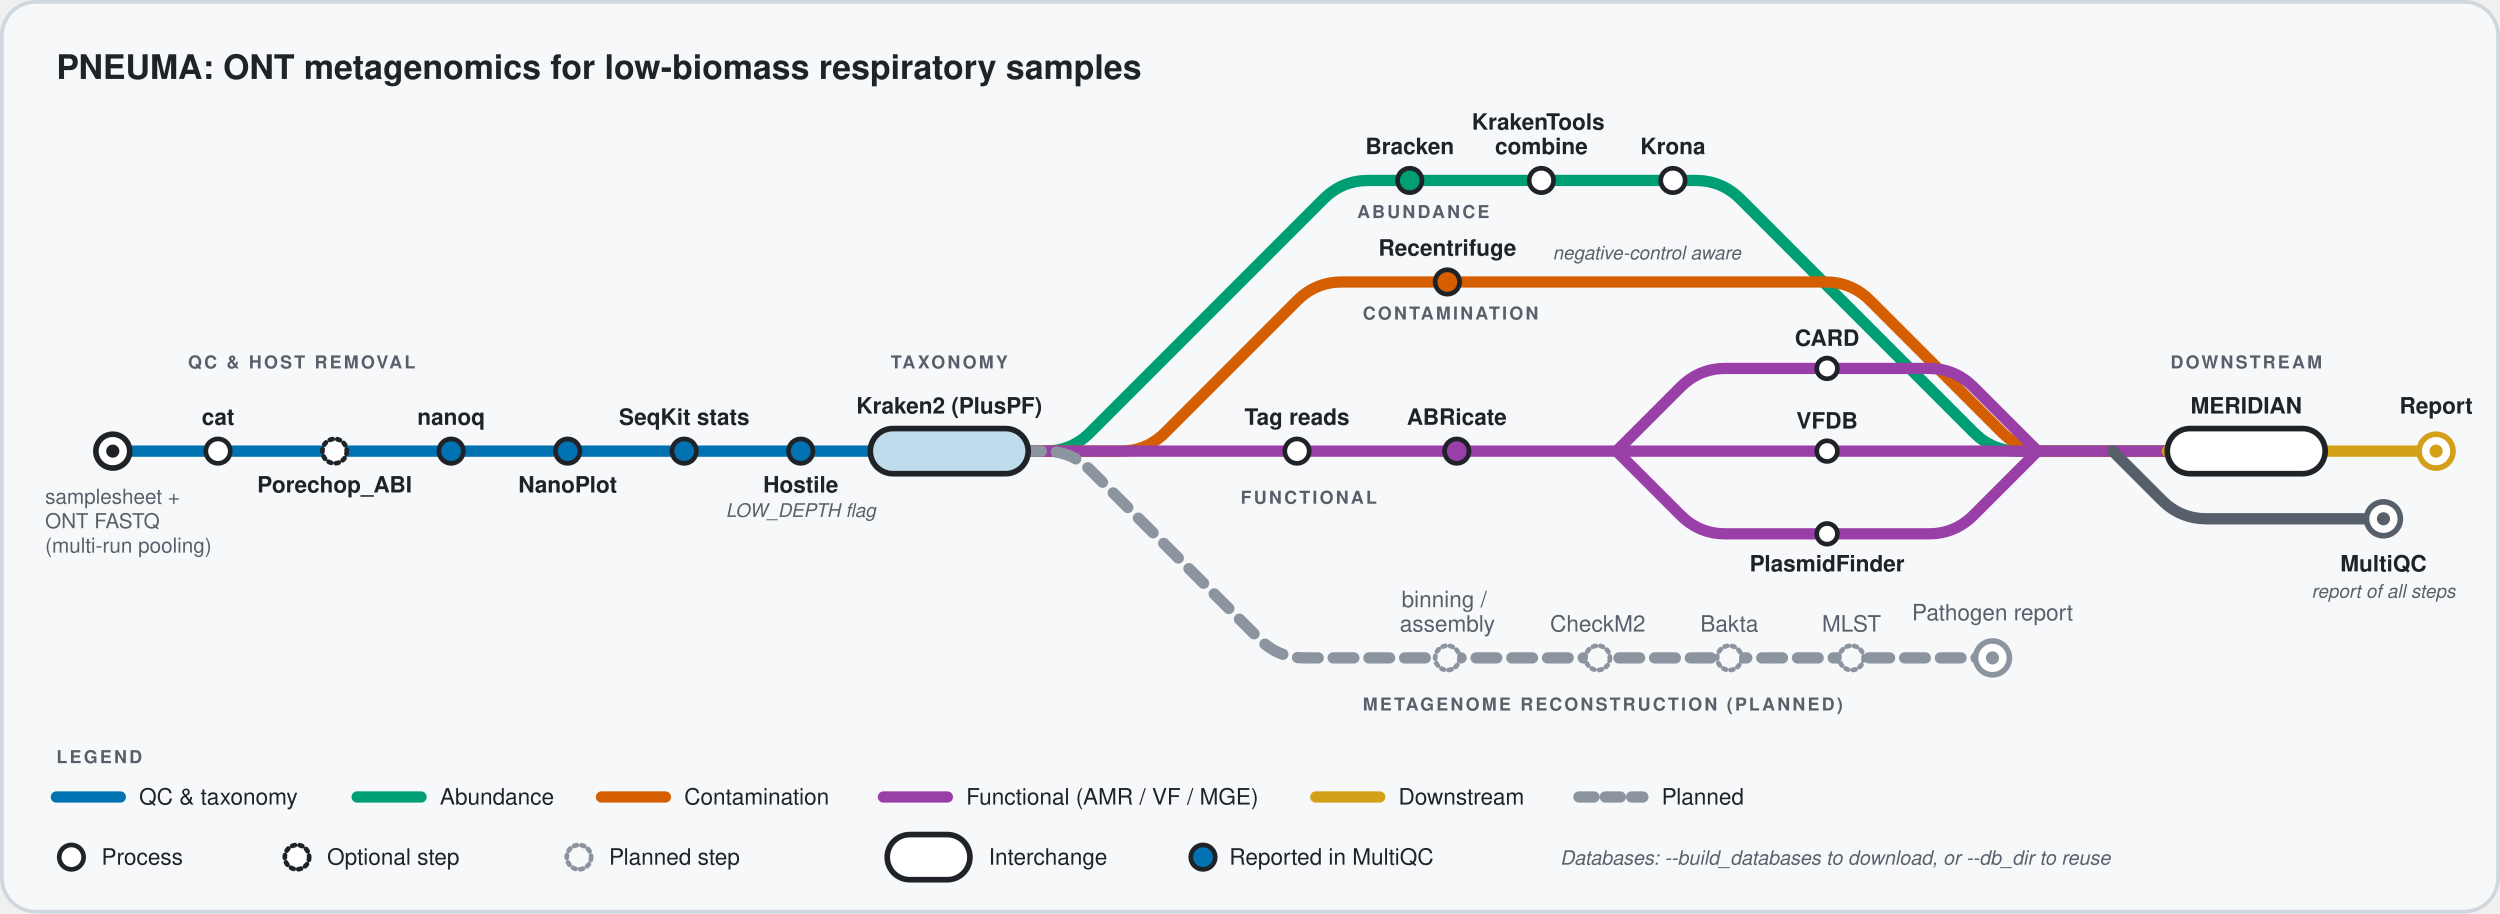
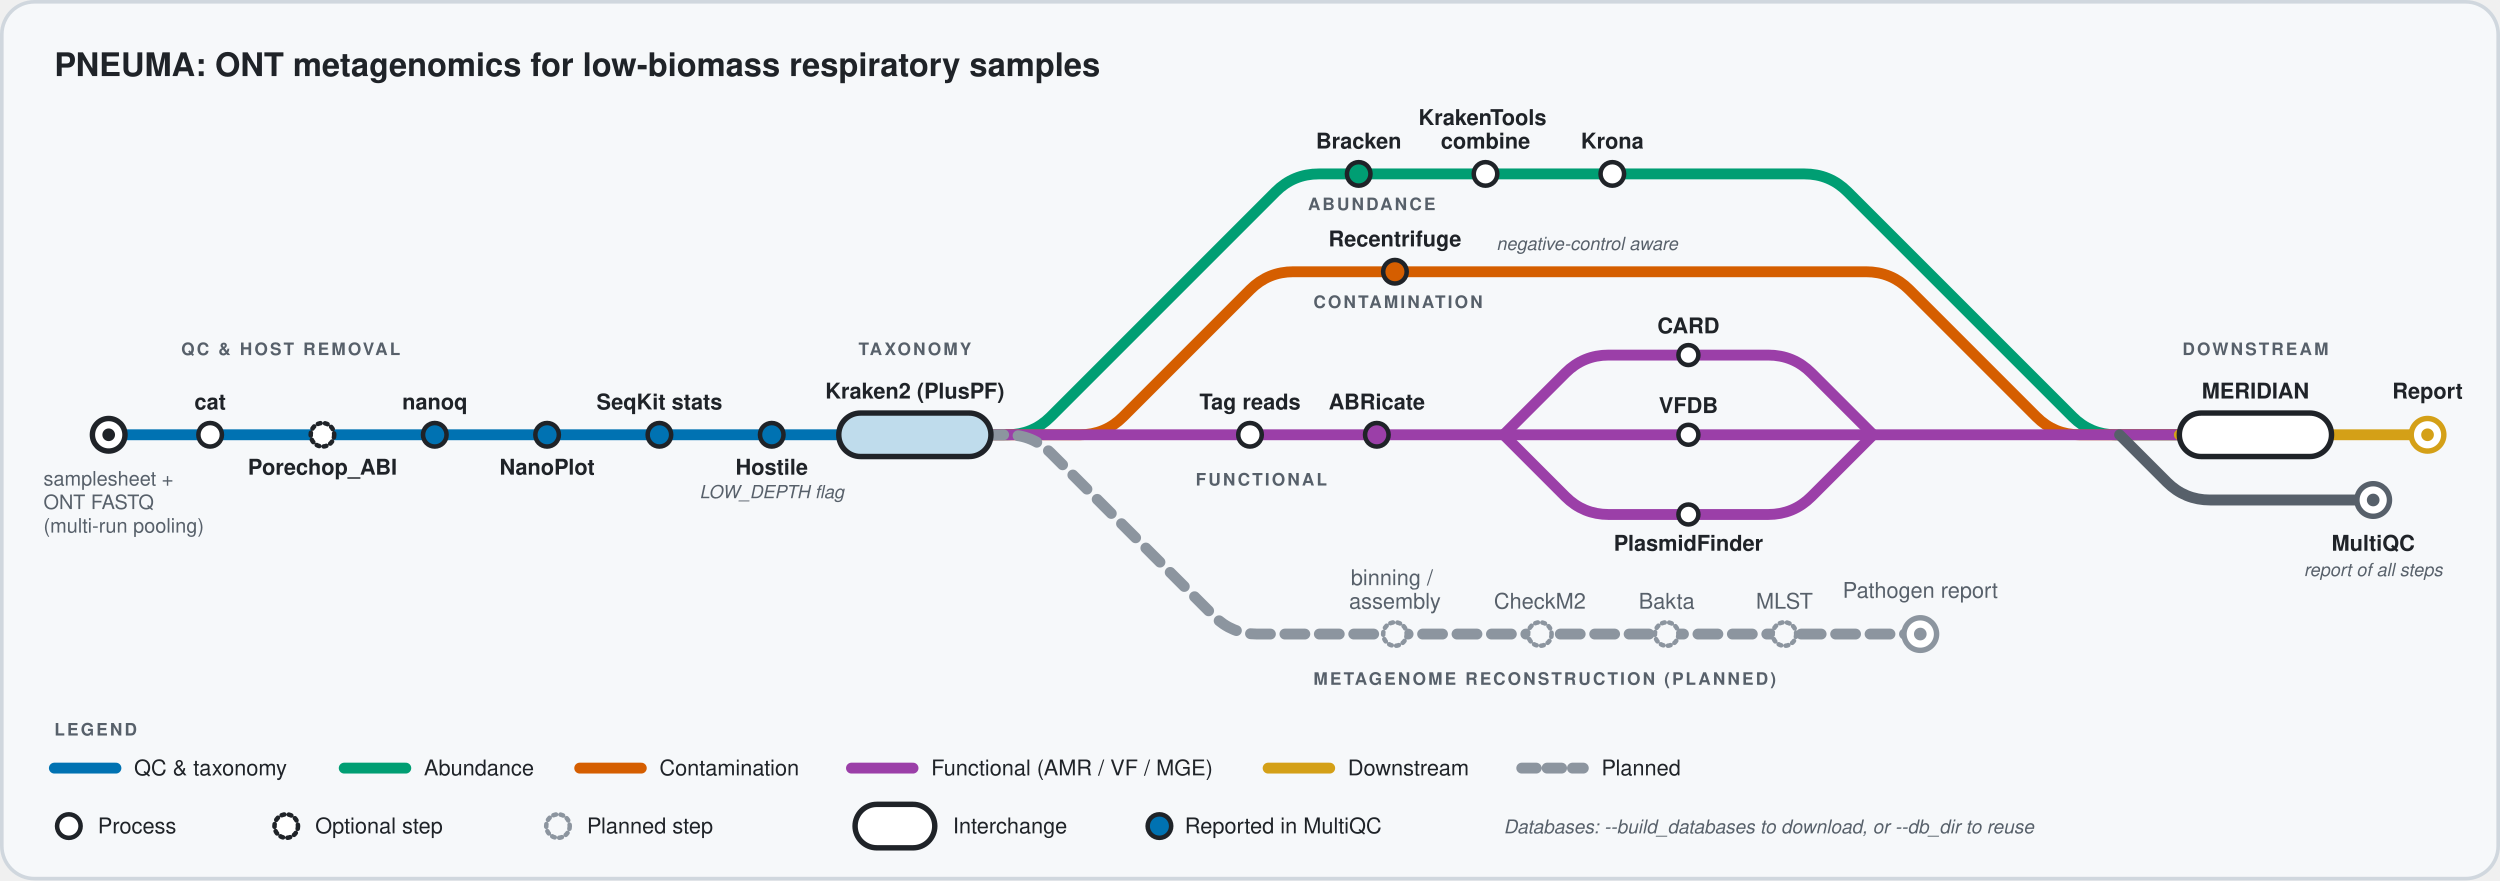
- <svg xmlns="http://www.w3.org/2000/svg" viewBox="0 0 1330 486" width="1330" height="486" role="img" font-family="Helvetica, Arial, sans-serif">
-   <rect x="1" y="1" width="1328" height="484" rx="18" fill="#f6f8fa" stroke="#d0d7de" stroke-width="2" />
+ <svg xmlns="http://www.w3.org/2000/svg" viewBox="0 0 1380 486" width="1380" height="486" role="img" font-family="Helvetica, Arial, sans-serif">
+   <rect x="1" y="1" width="1378" height="484" rx="18" fill="#f6f8fa" stroke="#d0d7de" stroke-width="2" />
  <text x="30" y="42" text-anchor="start" font-size="18" font-weight="700" fill="#1f2328" stroke="#f6f8fa" stroke-width="3.5" paint-order="stroke" stroke-linejoin="round">
    <tspan x="30" dy="0">PNEUMA: ONT metagenomics for low-biomass respiratory samples</tspan>
  </text>
  <path d="M60 240 L485 240" fill="none" stroke="#0072B2" stroke-width="6" stroke-linecap="round" stroke-linejoin="round" />
-   <path d="M505 240 L556.0 240.0 Q570 240 579.9 230.1 L704.1 105.9 Q714 96 728.0 96.0 L902.0 96.0 Q916 96 925.9 105.9 L1050.1 230.1 Q1060 240 1074.0 240.0 L1153 240" fill="none" stroke="#009E73" stroke-width="6" stroke-linecap="round" stroke-linejoin="round" />
-   <path d="M505 240 L596.0 240.0 Q610 240 619.9 230.1 L690.1 159.9 Q700 150 714.0 150.0 L971.0 150.0 Q985 150 994.9 159.9 L1065.1 230.1 Q1075 240 1089.0 240.0 L1153 240" fill="none" stroke="#D55E00" stroke-width="6" stroke-linecap="round" stroke-linejoin="round" />
-   <path d="M505 240 L860 240" fill="none" stroke="#9B3FA8" stroke-width="6" stroke-linecap="round" stroke-linejoin="round" />
-   <path d="M860 240 L894.1 205.9 Q904 196 918.0 196.0 L1026.0 196.0 Q1040 196 1049.9 205.9 L1084 240" fill="none" stroke="#9B3FA8" stroke-width="6" stroke-linecap="round" stroke-linejoin="round" />
-   <path d="M860 240 L894.1 274.1 Q904 284 918.0 284.0 L1026.0 284.0 Q1040 284 1049.9 274.1 L1084 240" fill="none" stroke="#9B3FA8" stroke-width="6" stroke-linecap="round" stroke-linejoin="round" />
-   <path d="M860 240 L1070.0 240.0 Q1084 240 1098.0 240.0 L1153 240" fill="none" stroke="#9B3FA8" stroke-width="6" stroke-linecap="round" stroke-linejoin="round" />
-   <path d="M1124 240 L1150.1 266.1 Q1160 276 1174.0 276.0 L1268 276" fill="none" stroke="#57606a" stroke-width="6" stroke-linecap="round" stroke-linejoin="round" />
-   <path d="M1153 240 L1296 240" fill="none" stroke="#D4A017" stroke-width="6" stroke-linecap="round" stroke-linejoin="round" />
+   <path d="M505 240 L556.0 240.0 Q570 240 579.9 230.1 L704.1 105.9 Q714 96 728.0 96.0 L996.0 96.0 Q1010 96 1019.9 105.9 L1144.1 230.1 Q1154 240 1168.0 240.0 L1203 240" fill="none" stroke="#009E73" stroke-width="6" stroke-linecap="round" stroke-linejoin="round" />
+   <path d="M505 240 L596.0 240.0 Q610 240 619.9 230.1 L690.1 159.9 Q700 150 714.0 150.0 L1030.0 150.0 Q1044 150 1053.9 159.9 L1124.1 230.1 Q1134 240 1148.0 240.0 L1203 240" fill="none" stroke="#D55E00" stroke-width="6" stroke-linecap="round" stroke-linejoin="round" />
+   <path d="M505 240 L830 240" fill="none" stroke="#9B3FA8" stroke-width="6" stroke-linecap="round" stroke-linejoin="round" />
+   <path d="M830 240 L864.1 205.9 Q874 196 888.0 196.0 L976.0 196.0 Q990 196 999.9 205.9 L1034 240" fill="none" stroke="#9B3FA8" stroke-width="6" stroke-linecap="round" stroke-linejoin="round" />
+   <path d="M830 240 L864.1 274.1 Q874 284 888.0 284.0 L976.0 284.0 Q990 284 999.9 274.1 L1034 240" fill="none" stroke="#9B3FA8" stroke-width="6" stroke-linecap="round" stroke-linejoin="round" />
+   <path d="M830 240 L1020.0 240.0 Q1034 240 1048.0 240.0 L1203 240" fill="none" stroke="#9B3FA8" stroke-width="6" stroke-linecap="round" stroke-linejoin="round" />
+   <path d="M1170 240 L1196.1 266.1 Q1206 276 1220.0 276.0 L1310 276" fill="none" stroke="#57606a" stroke-width="6" stroke-linecap="round" stroke-linejoin="round" />
+   <path d="M1203 240 L1340 240" fill="none" stroke="#D4A017" stroke-width="6" stroke-linecap="round" stroke-linejoin="round" />
  <path d="M505 240 L556.0 240.0 Q570 240 579.9 249.9 L670.1 340.1 Q680 350 694.0 350.0 L1060 350" fill="none" stroke="#8c959f" stroke-width="6" stroke-linecap="round" stroke-linejoin="round" stroke-dasharray="11 8" />
  <circle cx="116" cy="240" r="6.5" fill="#ffffff" stroke="#1f2328" stroke-width="2.5" />
  <text x="116" y="226" text-anchor="middle" font-size="12" font-weight="700" fill="#1f2328" stroke="#f6f8fa" stroke-width="3.5" paint-order="stroke" stroke-linejoin="round">
    <tspan x="116" dy="0">cat</tspan>
  </text>
  <circle cx="178" cy="240" r="6.5" fill="#ffffff" stroke="#1f2328" stroke-width="2.5" stroke-dasharray="1.5 2.5" stroke-linecap="round" />
  <text x="178" y="262" text-anchor="middle" font-size="12" font-weight="700" fill="#1f2328" stroke="#f6f8fa" stroke-width="3.5" paint-order="stroke" stroke-linejoin="round">
    <tspan x="178" dy="0">Porechop_ABI</tspan>
  </text>
  <circle cx="240" cy="240" r="6.5" fill="#0072B2" stroke="#1f2328" stroke-width="2.5" />
  <text x="240" y="226" text-anchor="middle" font-size="12" font-weight="700" fill="#1f2328" stroke="#f6f8fa" stroke-width="3.5" paint-order="stroke" stroke-linejoin="round">
    <tspan x="240" dy="0">nanoq</tspan>
  </text>
  <circle cx="302" cy="240" r="6.5" fill="#0072B2" stroke="#1f2328" stroke-width="2.5" />
  <text x="302" y="262" text-anchor="middle" font-size="12" font-weight="700" fill="#1f2328" stroke="#f6f8fa" stroke-width="3.5" paint-order="stroke" stroke-linejoin="round">
    <tspan x="302" dy="0">NanoPlot</tspan>
  </text>
  <circle cx="364" cy="240" r="6.5" fill="#0072B2" stroke="#1f2328" stroke-width="2.5" />
  <text x="364" y="226" text-anchor="middle" font-size="12" font-weight="700" fill="#1f2328" stroke="#f6f8fa" stroke-width="3.5" paint-order="stroke" stroke-linejoin="round">
    <tspan x="364" dy="0">SeqKit stats</tspan>
  </text>
  <circle cx="426" cy="240" r="6.5" fill="#0072B2" stroke="#1f2328" stroke-width="2.5" />
  <text x="426" y="262" text-anchor="middle" font-size="12" font-weight="700" fill="#1f2328" stroke="#f6f8fa" stroke-width="3.5" paint-order="stroke" stroke-linejoin="round">
    <tspan x="426" dy="0">Hostile</tspan>
  </text>
  <text x="426" y="275" text-anchor="middle" font-size="10" font-weight="400" fill="#57606a" font-style="italic" stroke="#f6f8fa" stroke-width="3.5" paint-order="stroke" stroke-linejoin="round">
    <tspan x="426" dy="0">LOW_DEPTH flag</tspan>
  </text>
  <text x="100" y="196" text-anchor="start" font-size="9.5" font-weight="700" fill="#57606a" letter-spacing="1.2" stroke="#f6f8fa" stroke-width="3.5" paint-order="stroke" stroke-linejoin="round">
    <tspan x="100" dy="0">QC &amp; HOST REMOVAL</tspan>
  </text>
-   <circle cx="1268" cy="276" r="9" fill="#ffffff" stroke="#57606a" stroke-width="3" />
-   <circle cx="1268" cy="276" r="3.5" fill="#57606a" />
-   <text x="1268" y="304" text-anchor="middle" font-size="12" font-weight="700" fill="#1f2328" stroke="#f6f8fa" stroke-width="3.5" paint-order="stroke" stroke-linejoin="round">
-     <tspan x="1268" dy="0">MultiQC</tspan>
-   </text>
-   <text x="1268" y="318" text-anchor="middle" font-size="10" font-weight="400" fill="#57606a" font-style="italic" stroke="#f6f8fa" stroke-width="3.5" paint-order="stroke" stroke-linejoin="round">
-     <tspan x="1268" dy="0">report of all steps</tspan>
+   <circle cx="1310" cy="276" r="9" fill="#ffffff" stroke="#57606a" stroke-width="3" />
+   <circle cx="1310" cy="276" r="3.5" fill="#57606a" />
+   <text x="1310" y="304" text-anchor="middle" font-size="12" font-weight="700" fill="#1f2328" stroke="#f6f8fa" stroke-width="3.5" paint-order="stroke" stroke-linejoin="round">
+     <tspan x="1310" dy="0">MultiQC</tspan>
+   </text>
+   <text x="1310" y="318" text-anchor="middle" font-size="10" font-weight="400" fill="#57606a" font-style="italic" stroke="#f6f8fa" stroke-width="3.5" paint-order="stroke" stroke-linejoin="round">
+     <tspan x="1310" dy="0">report of all steps</tspan>
  </text>
  <circle cx="60" cy="240" r="9" fill="#ffffff" stroke="#1f2328" stroke-width="3" />
  <circle cx="60" cy="240" r="3.5" fill="#1f2328" />
  <text x="24" y="268" text-anchor="start" font-size="11" font-weight="400" fill="#57606a" stroke="#f6f8fa" stroke-width="3.5" paint-order="stroke" stroke-linejoin="round">
    <tspan x="24" dy="0">samplesheet +</tspan>
    <tspan x="24" dy="13">ONT FASTQ</tspan>
    <tspan x="24" dy="13">(multi-run pooling)</tspan>
  </text>
  <rect x="463" y="228" width="84" height="24" rx="12" fill="#bfdcec" stroke="#1f2328" stroke-width="3" />
  <text x="505" y="220" text-anchor="middle" font-size="12" font-weight="700" fill="#1f2328" stroke="#f6f8fa" stroke-width="3.5" paint-order="stroke" stroke-linejoin="round">
    <tspan x="505" dy="0">Kraken2 (PlusPF)</tspan>
  </text>
  <text x="505" y="196" text-anchor="middle" font-size="9.5" font-weight="700" fill="#57606a" letter-spacing="1.2" stroke="#f6f8fa" stroke-width="3.5" paint-order="stroke" stroke-linejoin="round">
    <tspan x="505" dy="0">TAXONOMY</tspan>
  </text>
  <circle cx="750" cy="96" r="6.5" fill="#009E73" stroke="#1f2328" stroke-width="2.5" />
  <text x="750" y="82" text-anchor="middle" font-size="12" font-weight="700" fill="#1f2328" stroke="#f6f8fa" stroke-width="3.5" paint-order="stroke" stroke-linejoin="round">
    <tspan x="750" dy="0">Bracken</tspan>
  </text>
  <circle cx="820" cy="96" r="6.5" fill="#ffffff" stroke="#1f2328" stroke-width="2.5" />
  <text x="820" y="69" text-anchor="middle" font-size="12" font-weight="700" fill="#1f2328" stroke="#f6f8fa" stroke-width="3.5" paint-order="stroke" stroke-linejoin="round">
    <tspan x="820" dy="0">KrakenTools</tspan>
    <tspan x="820" dy="13">combine</tspan>
  </text>
  <circle cx="890" cy="96" r="6.5" fill="#ffffff" stroke="#1f2328" stroke-width="2.5" />
  <text x="890" y="82" text-anchor="middle" font-size="12" font-weight="700" fill="#1f2328" stroke="#f6f8fa" stroke-width="3.5" paint-order="stroke" stroke-linejoin="round">
    <tspan x="890" dy="0">Krona</tspan>
  </text>
  <text x="722" y="116" text-anchor="start" font-size="9.5" font-weight="700" fill="#57606a" letter-spacing="1.2" stroke="#f6f8fa" stroke-width="3.5" paint-order="stroke" stroke-linejoin="round">
    <tspan x="722" dy="0">ABUNDANCE</tspan>
  </text>
  <circle cx="770" cy="150" r="6.5" fill="#D55E00" stroke="#1f2328" stroke-width="2.5" />
  <text x="770" y="136" text-anchor="middle" font-size="12" font-weight="700" fill="#1f2328" stroke="#f6f8fa" stroke-width="3.5" paint-order="stroke" stroke-linejoin="round">
    <tspan x="770" dy="0">Recentrifuge</tspan>
  </text>
  <text x="826" y="138" text-anchor="start" font-size="10" font-weight="400" fill="#57606a" font-style="italic" stroke="#f6f8fa" stroke-width="3.5" paint-order="stroke" stroke-linejoin="round">
    <tspan x="826" dy="0">negative-control aware</tspan>
  </text>
  <text x="725" y="170" text-anchor="start" font-size="9.5" font-weight="700" fill="#57606a" letter-spacing="1.2" stroke="#f6f8fa" stroke-width="3.5" paint-order="stroke" stroke-linejoin="round">
    <tspan x="725" dy="0">CONTAMINATION</tspan>
  </text>
  <circle cx="690" cy="240" r="6.5" fill="#ffffff" stroke="#1f2328" stroke-width="2.5" />
  <text x="690" y="226" text-anchor="middle" font-size="12" font-weight="700" fill="#1f2328" stroke="#f6f8fa" stroke-width="3.5" paint-order="stroke" stroke-linejoin="round">
    <tspan x="690" dy="0">Tag reads</tspan>
  </text>
-   <circle cx="775" cy="240" r="6.5" fill="#9B3FA8" stroke="#1f2328" stroke-width="2.5" />
-   <text x="775" y="226" text-anchor="middle" font-size="12" font-weight="700" fill="#1f2328" stroke="#f6f8fa" stroke-width="3.5" paint-order="stroke" stroke-linejoin="round">
-     <tspan x="775" dy="0">ABRicate</tspan>
-   </text>
-   <circle cx="972" cy="196" r="5.5" fill="#ffffff" stroke="#1f2328" stroke-width="2.5" />
-   <text x="972" y="184" text-anchor="middle" font-size="12" font-weight="700" fill="#1f2328" stroke="#f6f8fa" stroke-width="3.5" paint-order="stroke" stroke-linejoin="round">
-     <tspan x="972" dy="0">CARD</tspan>
-   </text>
-   <circle cx="972" cy="240" r="5.5" fill="#ffffff" stroke="#1f2328" stroke-width="2.5" />
-   <text x="972" y="228" text-anchor="middle" font-size="12" font-weight="700" fill="#1f2328" stroke="#f6f8fa" stroke-width="3.5" paint-order="stroke" stroke-linejoin="round">
-     <tspan x="972" dy="0">VFDB</tspan>
-   </text>
-   <circle cx="972" cy="284" r="5.5" fill="#ffffff" stroke="#1f2328" stroke-width="2.5" />
-   <text x="972" y="304" text-anchor="middle" font-size="12" font-weight="700" fill="#1f2328" stroke="#f6f8fa" stroke-width="3.5" paint-order="stroke" stroke-linejoin="round">
-     <tspan x="972" dy="0">PlasmidFinder</tspan>
+   <circle cx="760" cy="240" r="6.5" fill="#9B3FA8" stroke="#1f2328" stroke-width="2.5" />
+   <text x="760" y="226" text-anchor="middle" font-size="12" font-weight="700" fill="#1f2328" stroke="#f6f8fa" stroke-width="3.5" paint-order="stroke" stroke-linejoin="round">
+     <tspan x="760" dy="0">ABRicate</tspan>
+   </text>
+   <circle cx="932" cy="196" r="5.5" fill="#ffffff" stroke="#1f2328" stroke-width="2.5" />
+   <text x="932" y="184" text-anchor="middle" font-size="12" font-weight="700" fill="#1f2328" stroke="#f6f8fa" stroke-width="3.5" paint-order="stroke" stroke-linejoin="round">
+     <tspan x="932" dy="0">CARD</tspan>
+   </text>
+   <circle cx="932" cy="240" r="5.5" fill="#ffffff" stroke="#1f2328" stroke-width="2.5" />
+   <text x="932" y="228" text-anchor="middle" font-size="12" font-weight="700" fill="#1f2328" stroke="#f6f8fa" stroke-width="3.5" paint-order="stroke" stroke-linejoin="round">
+     <tspan x="932" dy="0">VFDB</tspan>
+   </text>
+   <circle cx="932" cy="284" r="5.5" fill="#ffffff" stroke="#1f2328" stroke-width="2.5" />
+   <text x="932" y="304" text-anchor="middle" font-size="12" font-weight="700" fill="#1f2328" stroke="#f6f8fa" stroke-width="3.5" paint-order="stroke" stroke-linejoin="round">
+     <tspan x="932" dy="0">PlasmidFinder</tspan>
  </text>
  <text x="660" y="268" text-anchor="start" font-size="9.5" font-weight="700" fill="#57606a" letter-spacing="1.2" stroke="#f6f8fa" stroke-width="3.5" paint-order="stroke" stroke-linejoin="round">
    <tspan x="660" dy="0">FUNCTIONAL</tspan>
  </text>
-   <rect x="1153" y="228" width="84" height="24" rx="12" fill="#ffffff" stroke="#1f2328" stroke-width="3" />
-   <text x="1195" y="220" text-anchor="middle" font-size="12" font-weight="700" fill="#1f2328" stroke="#f6f8fa" stroke-width="3.5" paint-order="stroke" stroke-linejoin="round">
-     <tspan x="1195" dy="0">MERIDIAN</tspan>
-   </text>
-   <circle cx="1296" cy="240" r="9" fill="#ffffff" stroke="#D4A017" stroke-width="3" />
-   <circle cx="1296" cy="240" r="3.5" fill="#D4A017" />
-   <text x="1296" y="220" text-anchor="middle" font-size="12" font-weight="700" fill="#1f2328" stroke="#f6f8fa" stroke-width="3.5" paint-order="stroke" stroke-linejoin="round">
-     <tspan x="1296" dy="0">Report</tspan>
-   </text>
-   <text x="1195" y="196" text-anchor="middle" font-size="9.5" font-weight="700" fill="#57606a" letter-spacing="1.2" stroke="#f6f8fa" stroke-width="3.5" paint-order="stroke" stroke-linejoin="round">
-     <tspan x="1195" dy="0">DOWNSTREAM</tspan>
+   <rect x="1203" y="228" width="84" height="24" rx="12" fill="#ffffff" stroke="#1f2328" stroke-width="3" />
+   <text x="1245" y="220" text-anchor="middle" font-size="12" font-weight="700" fill="#1f2328" stroke="#f6f8fa" stroke-width="3.5" paint-order="stroke" stroke-linejoin="round">
+     <tspan x="1245" dy="0">MERIDIAN</tspan>
+   </text>
+   <circle cx="1340" cy="240" r="9" fill="#ffffff" stroke="#D4A017" stroke-width="3" />
+   <circle cx="1340" cy="240" r="3.5" fill="#D4A017" />
+   <text x="1340" y="220" text-anchor="middle" font-size="12" font-weight="700" fill="#1f2328" stroke="#f6f8fa" stroke-width="3.5" paint-order="stroke" stroke-linejoin="round">
+     <tspan x="1340" dy="0">Report</tspan>
+   </text>
+   <text x="1245" y="196" text-anchor="middle" font-size="9.5" font-weight="700" fill="#57606a" letter-spacing="1.2" stroke="#f6f8fa" stroke-width="3.5" paint-order="stroke" stroke-linejoin="round">
+     <tspan x="1245" dy="0">DOWNSTREAM</tspan>
  </text>
  <circle cx="770" cy="350" r="6.5" fill="#f6f8fa" stroke="#8c959f" stroke-width="2.5" stroke-dasharray="1.5 2.5" stroke-linecap="round" />
  <text x="770" y="323" text-anchor="middle" font-size="12" font-weight="400" fill="#57606a" stroke="#f6f8fa" stroke-width="3.5" paint-order="stroke" stroke-linejoin="round">
    <tspan x="770" dy="0">binning /</tspan>
    <tspan x="770" dy="13">assembly</tspan>
  </text>
  <circle cx="850" cy="350" r="6.5" fill="#f6f8fa" stroke="#8c959f" stroke-width="2.5" stroke-dasharray="1.5 2.5" stroke-linecap="round" />
  <text x="850" y="336" text-anchor="middle" font-size="12" font-weight="400" fill="#57606a" stroke="#f6f8fa" stroke-width="3.5" paint-order="stroke" stroke-linejoin="round">
    <tspan x="850" dy="0">CheckM2</tspan>
  </text>
  <circle cx="920" cy="350" r="6.5" fill="#f6f8fa" stroke="#8c959f" stroke-width="2.5" stroke-dasharray="1.5 2.5" stroke-linecap="round" />
  <text x="920" y="336" text-anchor="middle" font-size="12" font-weight="400" fill="#57606a" stroke="#f6f8fa" stroke-width="3.5" paint-order="stroke" stroke-linejoin="round">
    <tspan x="920" dy="0">Bakta</tspan>
  </text>
  <circle cx="985" cy="350" r="6.5" fill="#f6f8fa" stroke="#8c959f" stroke-width="2.5" stroke-dasharray="1.5 2.5" stroke-linecap="round" />
  <text x="985" y="336" text-anchor="middle" font-size="12" font-weight="400" fill="#57606a" stroke="#f6f8fa" stroke-width="3.5" paint-order="stroke" stroke-linejoin="round">
    <tspan x="985" dy="0">MLST</tspan>
  </text>
  <circle cx="1060" cy="350" r="9" fill="#ffffff" stroke="#8c959f" stroke-width="3" />
  <circle cx="1060" cy="350" r="3.5" fill="#8c959f" />
  <text x="1060" y="330" text-anchor="middle" font-size="12" font-weight="400" fill="#57606a" stroke="#f6f8fa" stroke-width="3.5" paint-order="stroke" stroke-linejoin="round">
    <tspan x="1060" dy="0">Pathogen report</tspan>
  </text>
  <text x="725" y="378" text-anchor="start" font-size="9.5" font-weight="700" fill="#57606a" letter-spacing="1.2" stroke="#f6f8fa" stroke-width="3.5" paint-order="stroke" stroke-linejoin="round">
    <tspan x="725" dy="0">METAGENOME RECONSTRUCTION (PLANNED)</tspan>
  </text>
  <text x="30" y="406" text-anchor="start" font-size="9.5" font-weight="700" fill="#57606a" letter-spacing="1.2" stroke="#f6f8fa" stroke-width="3.5" paint-order="stroke" stroke-linejoin="round">
    <tspan x="30" dy="0">LEGEND</tspan>
  </text>
  <line x1="30" y1="424" x2="64" y2="424" stroke="#0072B2" stroke-width="6" stroke-linecap="round" />
  <text x="74" y="428" text-anchor="start" font-size="12" font-weight="400" fill="#1f2328" stroke="#f6f8fa" stroke-width="3.5" paint-order="stroke" stroke-linejoin="round">
    <tspan x="74" dy="0">QC &amp; taxonomy</tspan>
  </text>
  <line x1="190" y1="424" x2="224" y2="424" stroke="#009E73" stroke-width="6" stroke-linecap="round" />
  <text x="234" y="428" text-anchor="start" font-size="12" font-weight="400" fill="#1f2328" stroke="#f6f8fa" stroke-width="3.5" paint-order="stroke" stroke-linejoin="round">
    <tspan x="234" dy="0">Abundance</tspan>
  </text>
  <line x1="320" y1="424" x2="354" y2="424" stroke="#D55E00" stroke-width="6" stroke-linecap="round" />
  <text x="364" y="428" text-anchor="start" font-size="12" font-weight="400" fill="#1f2328" stroke="#f6f8fa" stroke-width="3.5" paint-order="stroke" stroke-linejoin="round">
    <tspan x="364" dy="0">Contamination</tspan>
  </text>
  <line x1="470" y1="424" x2="504" y2="424" stroke="#9B3FA8" stroke-width="6" stroke-linecap="round" />
  <text x="514" y="428" text-anchor="start" font-size="12" font-weight="400" fill="#1f2328" stroke="#f6f8fa" stroke-width="3.5" paint-order="stroke" stroke-linejoin="round">
    <tspan x="514" dy="0">Functional (AMR / VF / MGE)</tspan>
  </text>
  <line x1="700" y1="424" x2="734" y2="424" stroke="#D4A017" stroke-width="6" stroke-linecap="round" />
  <text x="744" y="428" text-anchor="start" font-size="12" font-weight="400" fill="#1f2328" stroke="#f6f8fa" stroke-width="3.5" paint-order="stroke" stroke-linejoin="round">
    <tspan x="744" dy="0">Downstream</tspan>
  </text>
  <line x1="840" y1="424" x2="874" y2="424" stroke="#8c959f" stroke-width="6" stroke-linecap="round" stroke-dasharray="8 6" />
  <text x="884" y="428" text-anchor="start" font-size="12" font-weight="400" fill="#1f2328" stroke="#f6f8fa" stroke-width="3.5" paint-order="stroke" stroke-linejoin="round">
    <tspan x="884" dy="0">Planned</tspan>
  </text>
  <circle cx="38" cy="456" r="6.5" fill="#ffffff" stroke="#1f2328" stroke-width="2.5" />
  <text x="54" y="460" text-anchor="start" font-size="12" font-weight="400" fill="#1f2328" stroke="#f6f8fa" stroke-width="3.5" paint-order="stroke" stroke-linejoin="round">
    <tspan x="54" dy="0">Process</tspan>
  </text>
  <circle cx="158" cy="456" r="6.5" fill="#ffffff" stroke="#1f2328" stroke-width="2.5" stroke-dasharray="1.5 2.5" stroke-linecap="round" />
  <text x="174" y="460" text-anchor="start" font-size="12" font-weight="400" fill="#1f2328" stroke="#f6f8fa" stroke-width="3.5" paint-order="stroke" stroke-linejoin="round">
    <tspan x="174" dy="0">Optional step</tspan>
  </text>
  <circle cx="308" cy="456" r="6.5" fill="#f6f8fa" stroke="#8c959f" stroke-width="2.5" stroke-dasharray="1.5 2.5" stroke-linecap="round" />
  <text x="324" y="460" text-anchor="start" font-size="12" font-weight="400" fill="#1f2328" stroke="#f6f8fa" stroke-width="3.5" paint-order="stroke" stroke-linejoin="round">
    <tspan x="324" dy="0">Planned step</tspan>
  </text>
  <rect x="472" y="444" width="44" height="24" rx="12" fill="#ffffff" stroke="#1f2328" stroke-width="3" />
  <text x="526" y="460" text-anchor="start" font-size="12" font-weight="400" fill="#1f2328" stroke="#f6f8fa" stroke-width="3.5" paint-order="stroke" stroke-linejoin="round">
    <tspan x="526" dy="0">Interchange</tspan>
  </text>
  <circle cx="640" cy="456" r="6.5" fill="#0072B2" stroke="#1f2328" stroke-width="2.5" />
  <text x="654" y="460" text-anchor="start" font-size="12" font-weight="400" fill="#1f2328" stroke="#f6f8fa" stroke-width="3.5" paint-order="stroke" stroke-linejoin="round">
    <tspan x="654" dy="0">Reported in MultiQC</tspan>
  </text>
  <text x="830" y="460" text-anchor="start" font-size="10.5" font-weight="400" fill="#57606a" font-style="italic" stroke="#f6f8fa" stroke-width="3.5" paint-order="stroke" stroke-linejoin="round">
    <tspan x="830" dy="0">Databases: --build_databases to download, or --db_dir to reuse</tspan>
  </text>
</svg>
